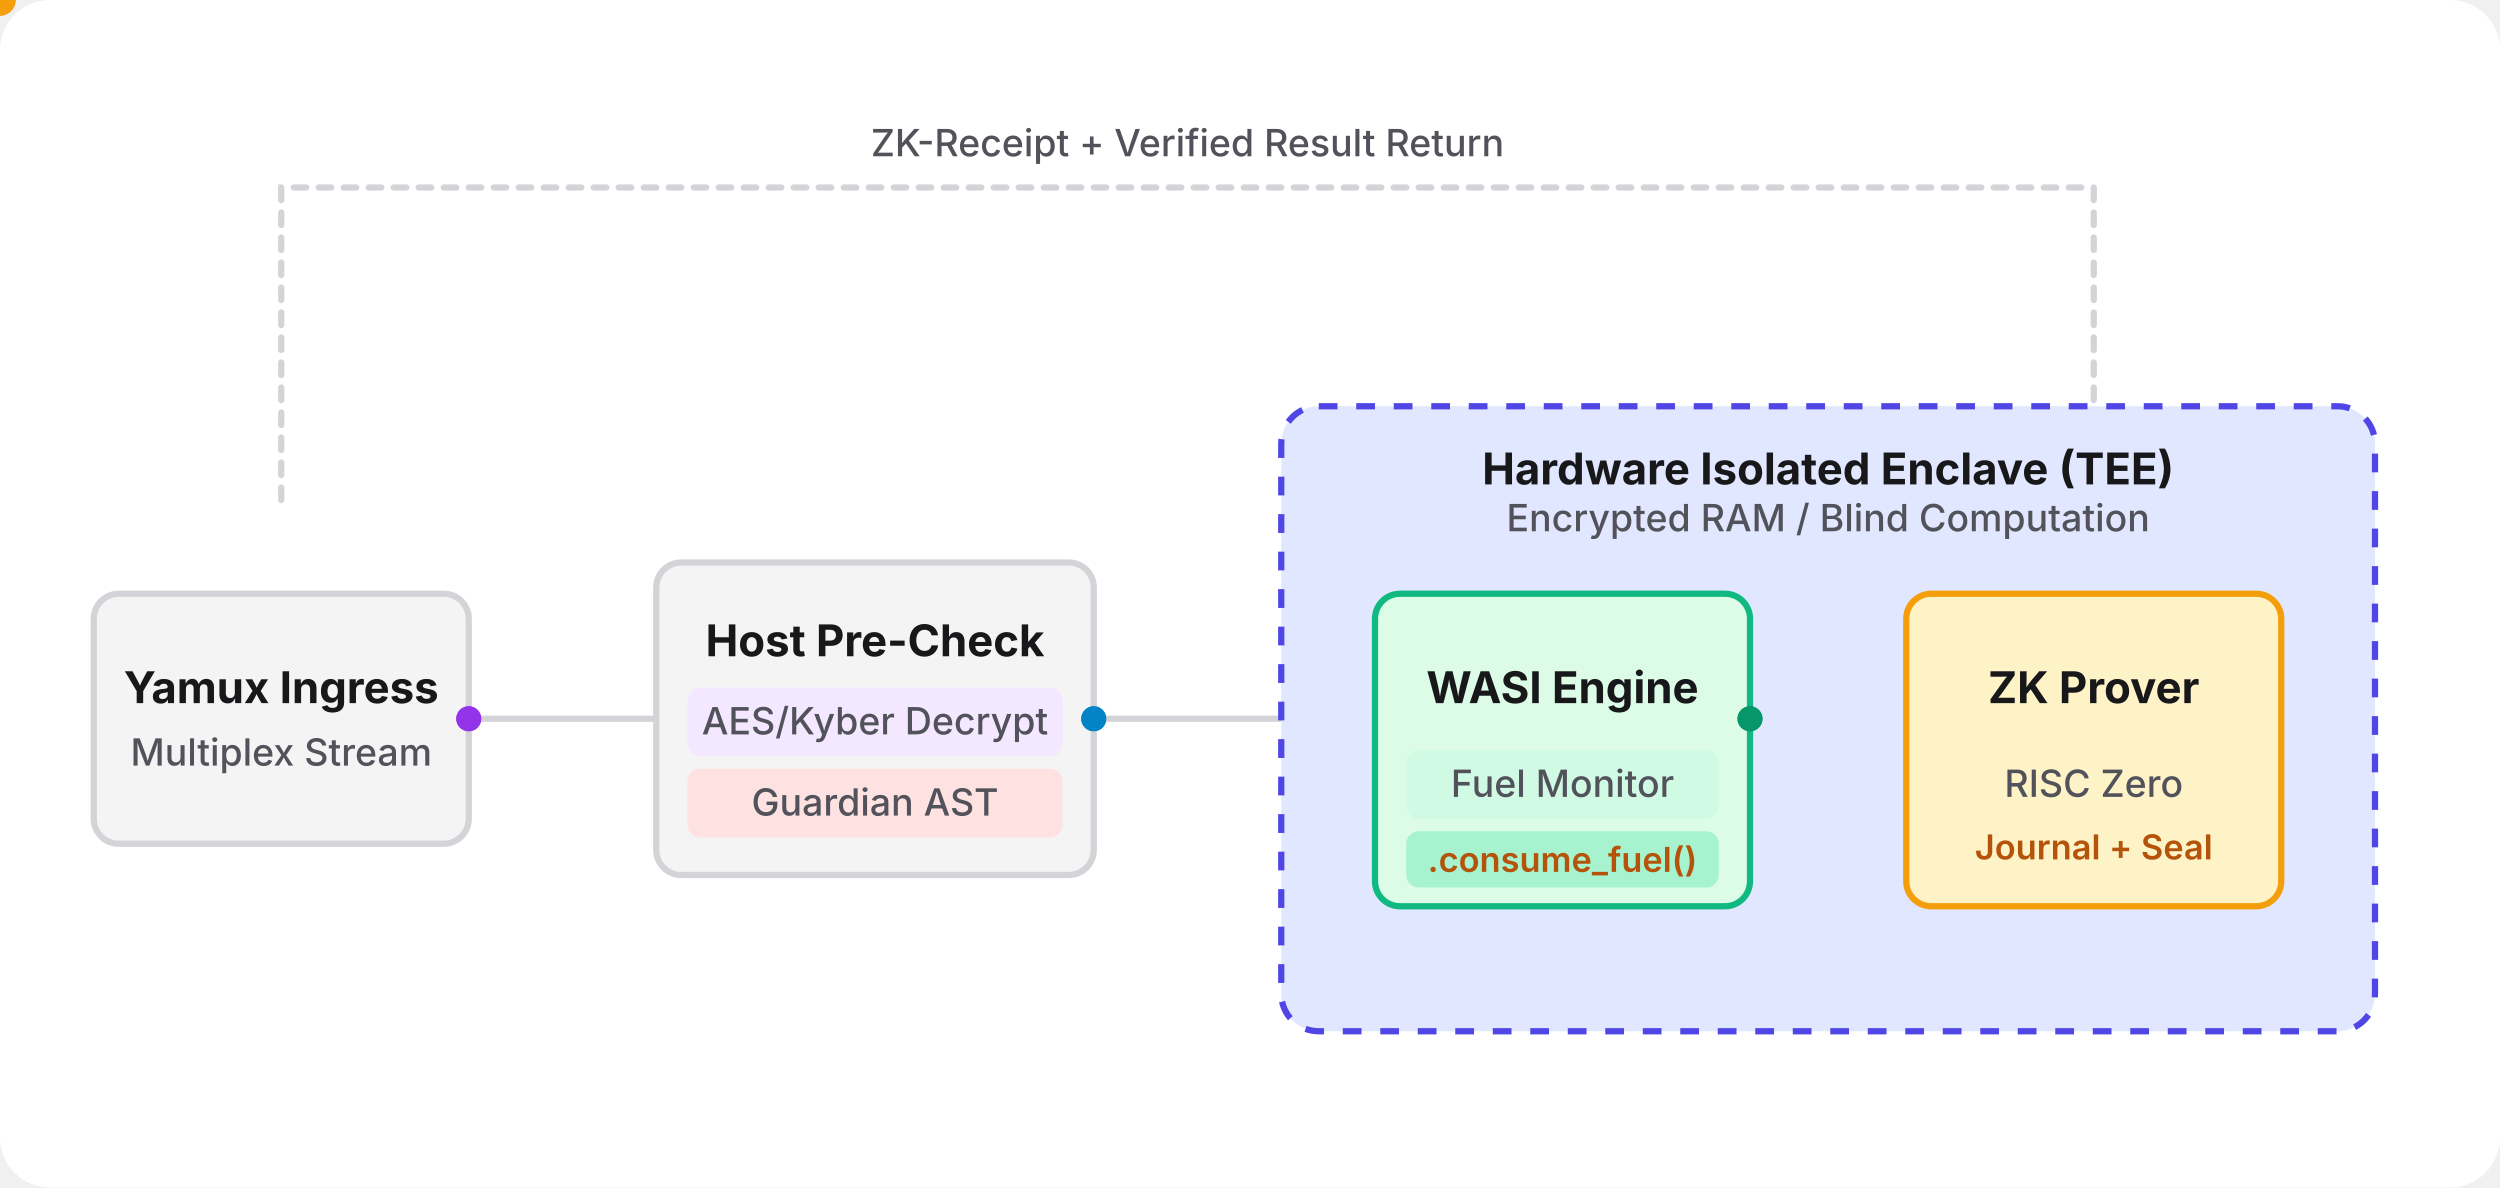
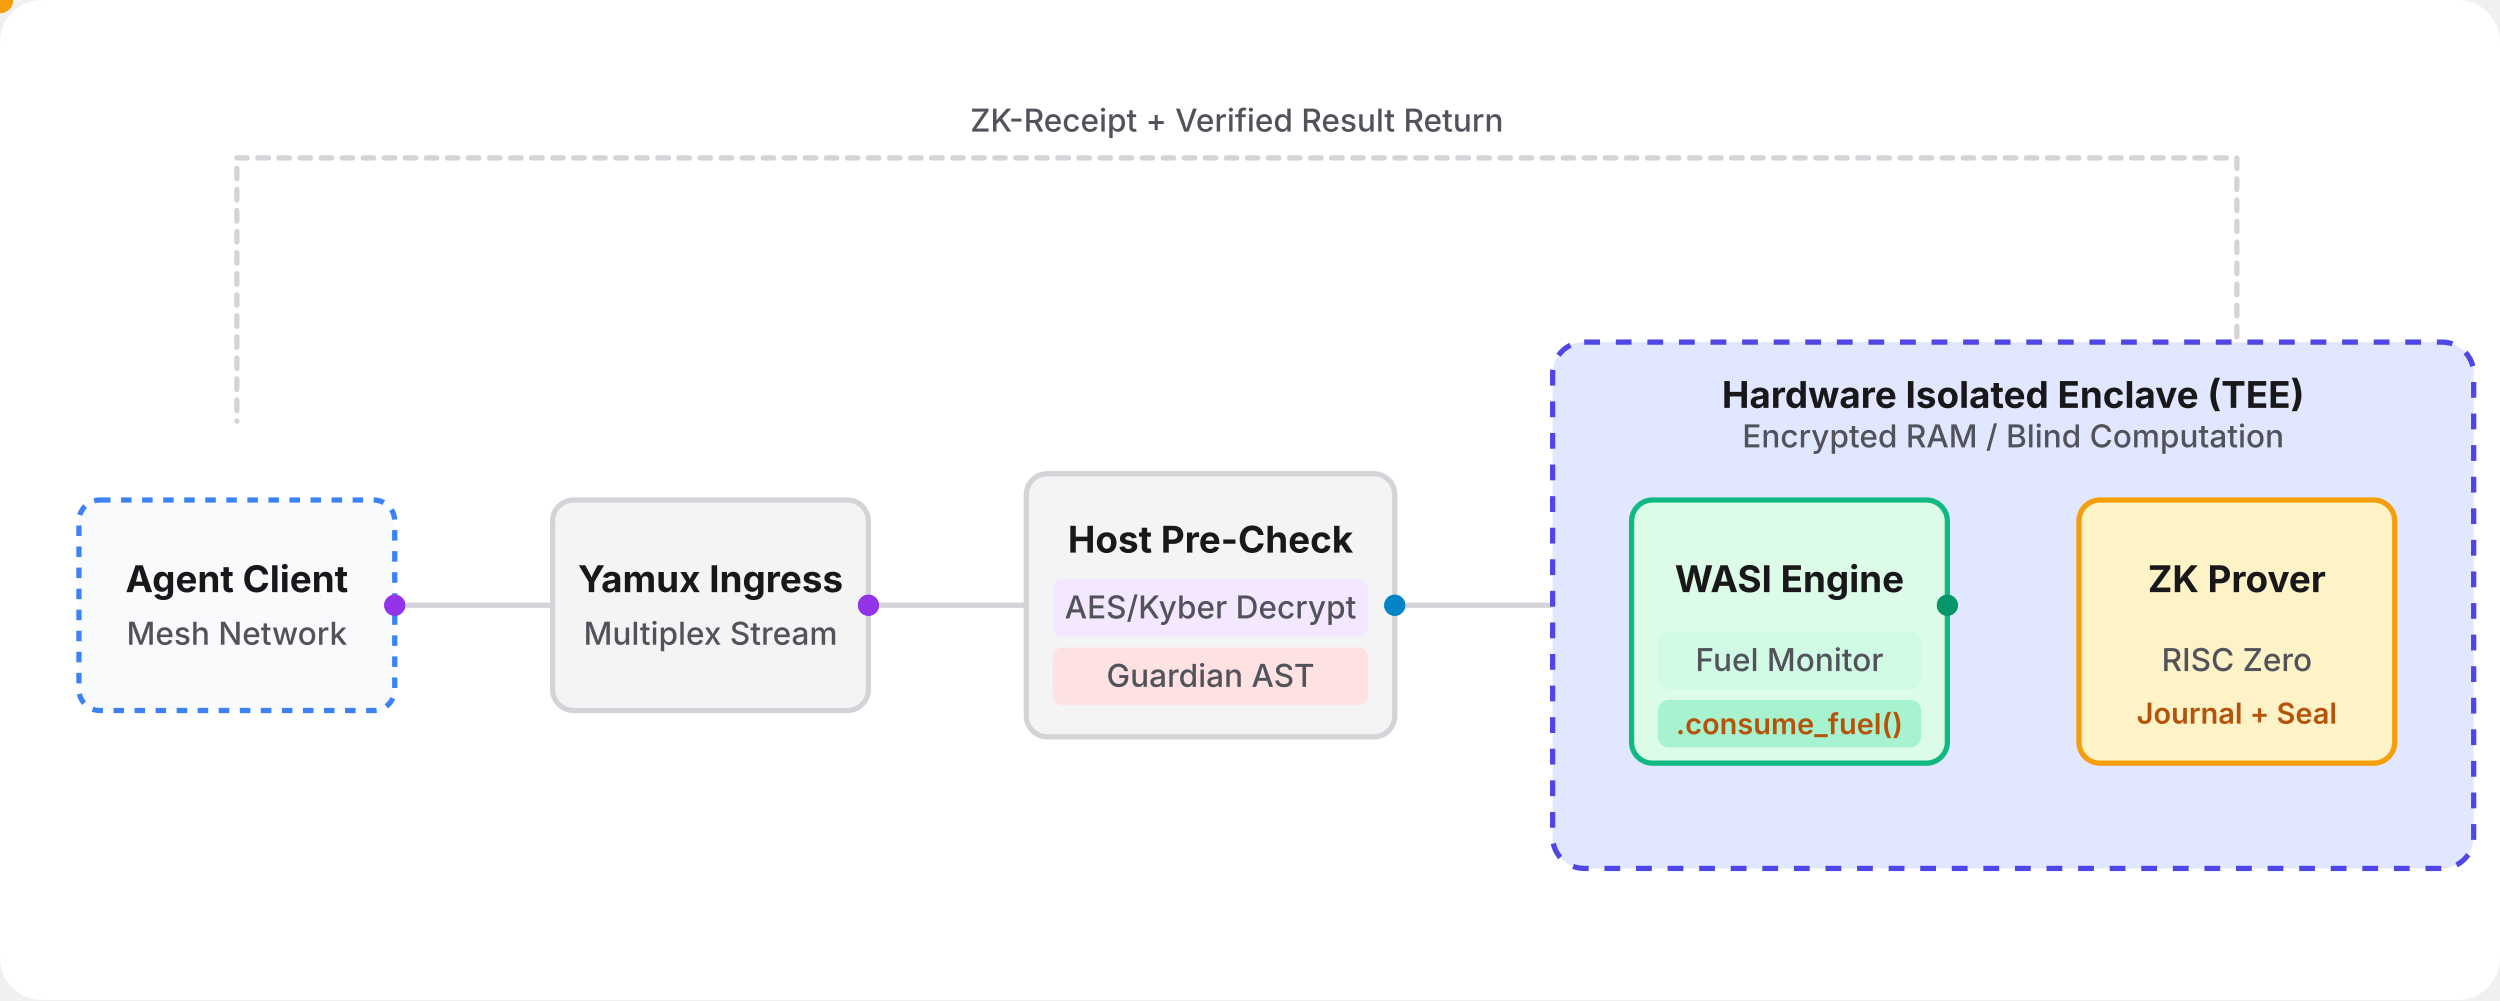
- <svg xmlns="http://www.w3.org/2000/svg" width="800" height="380" viewBox="0 0 800 380">
-   <rect width="800" height="380" fill="#ffffff" rx="16" />
+ <svg xmlns="http://www.w3.org/2000/svg" width="950" height="380" viewBox="0 0 950 380">
+   <rect width="950" height="380" fill="#ffffff" rx="16" />
  <style>
        .text-main-l {
            font-family: 'Inter', system-ui, sans-serif;
            fill: #18181b;
            font-weight: 700;
            font-size: 14px;
        }

        .text-sub-l {
            font-family: 'Inter', system-ui, sans-serif;
            fill: #52525b;
            font-weight: 500;
            font-size: 12px;
        }

        .text-badge-l {
            font-family: 'Inter', system-ui, sans-serif;
            fill: #b45309;
            font-weight: 600;
            font-size: 11px;
        }

        .box-base-l {
            fill: #f4f4f5;
            stroke: #d4d4d8;
            stroke-width: 2;
            rx: 8;
        }

+         .box-agent-l {
+             fill: #f8fafc;
+             stroke: #3b82f6;
+             stroke-width: 2;
+             rx: 8;
+             stroke-dasharray: 4 4;
+         }
+ 
        .box-enclave-l {
            fill: #e0e7ff;
            stroke: #4f46e5;
            stroke-width: 2;
            stroke-dasharray: 6 6;
            rx: 12;
        }

        .box-highlight-l {
            fill: #dcfce7;
            stroke: #10b981;
            stroke-width: 2;
            rx: 8;
        }

        .box-zk-l {
            fill: #fef3c7;
            stroke: #f59e0b;
            stroke-width: 2;
            rx: 8;
        }

        .conn-line-l {
            stroke: #d4d4d8;
            stroke-width: 2;
            fill: none;
            stroke-linecap: round;
        }

        .conn-line-rx-l {
            stroke: #d4d4d8;
            stroke-width: 2;
            fill: none;
            stroke-linecap: round;
            stroke-dasharray: 4 4;
        }

        /* Animations */
+         @keyframes flowOriginL {
+             0% {
+                 transform: translateX(0px);
+                 opacity: 0;
+             }
+ 
+             15% {
+                 opacity: 1;
+             }
+ 
+             85% {
+                 opacity: 1;
+             }
+ 
+             100% {
+                 transform: translateX(60px);
+                 opacity: 0;
+             }
+         }
+ 
        @keyframes flowRightL {
            0% {
                transform: translateX(0px);
                opacity: 0;
            }

+             15% {
+                 opacity: 1;
+             }
+ 
+             85% {
+                 opacity: 1;
+             }
+ 
+             100% {
+                 transform: translateX(60px);
+                 opacity: 0;
+             }
+         }
+ 
+         @keyframes flowEnclaveL {
+             0% {
+                 transform: translateX(0px);
+                 opacity: 0;
+             }
+ 
            10% {
                opacity: 1;
            }

            90% {
                opacity: 1;
            }

            100% {
-                 transform: translateX(60px);
-                 opacity: 0;
-             }
-         }
- 
-         @keyframes flowEnclaveL {
-             0% {
-                 transform: translateX(0px);
-                 opacity: 0;
-             }
- 
-             5% {
-                 opacity: 1;
-             }
- 
-             95% {
-                 opacity: 1;
-             }
- 
-             100% {
                transform: translateX(90px);
                opacity: 0;
            }
        }

        @keyframes flowZkL {
            0% {
                transform: translateX(0px);
                opacity: 0;
            }

            10% {
                opacity: 1;
            }

            90% {
                opacity: 1;
            }

            100% {
                transform: translateX(50px);
                opacity: 0;
            }
        }

        @keyframes flowReturnL {
            0% {
-                 transform: translate(670px, 160px);
+                 transform: translate(850px, 160px);
                opacity: 0;
            }

            2% {
                opacity: 1;
            }

-             10% {
-                 transform: translate(670px, 60px);
-             }
- 
-             90% {
+             12% {
+                 transform: translate(850px, 60px);
+             }
+ 
+             88% {
                transform: translate(90px, 60px);
            }

            98% {
                opacity: 1;
            }

            100% {
                transform: translate(90px, 160px);
                opacity: 0;
            }
        }

        @keyframes pulseBorderL {
            0% {
                stroke-opacity: 1;
            }

            50% {
                stroke-opacity: 0.4;
            }

            100% {
                stroke-opacity: 1;
            }
        }

+         .anim-o-1-l {
+             animation: flowOriginL 1.5s linear infinite;
+         }
+ 
+         .anim-o-2-l {
+             animation: flowOriginL 1.5s linear infinite 0.75s;
+         }
+ 
        .anim-r-1-l {
            animation: flowRightL 1.5s linear infinite;
        }

        .anim-r-2-l {
            animation: flowRightL 1.5s linear infinite 0.75s;
        }

        .anim-e-1-l {
            animation: flowEnclaveL 2s linear infinite;
        }

        .anim-e-2-l {
            animation: flowEnclaveL 2s linear infinite 1s;
        }

        .anim-z-1-l {
            animation: flowZkL 1.5s linear infinite;
        }

        .anim-z-2-l {
            animation: flowZkL 1.5s linear infinite 0.75s;
        }

        .anim-rx-1-l {
            animation: flowReturnL 4s linear infinite;
        }

        .anim-rx-2-l {
            animation: flowReturnL 4s linear infinite 2s;
        }

        .pulse-enclave-l {
            animation: pulseBorderL 3s ease-in-out infinite;
        }
    </style>
  <path d="M 150 230 L 210 230" class="conn-line-l" />
-   <path d="M 350 230 L 440 230" class="conn-line-l" />
-   <path d="M 560 230 L 610 230" class="conn-line-l" />
-   <path d="M 670 160 L 670 60 L 90 60 L 90 160" class="conn-line-rx-l" />
-   <text x="380" y="50" class="text-sub-l" fill="#d97706" text-anchor="middle">ZK-Receipt + Verified Result
+   <path d="M 330 230 L 390 230" class="conn-line-l" />
+   <path d="M 530 230 L 620 230" class="conn-line-l" />
+   <path d="M 740 230 L 790 230" class="conn-line-l" />
+   <path d="M 850 160 L 850 60 L 90 60 L 90 160" class="conn-line-rx-l" />
+   <text x="470" y="50" class="text-sub-l" fill="#d97706" text-anchor="middle">ZK-Receipt + Verified Result
        Return</text>
  <circle cx="0" cy="0" r="5" fill="#f59e0b" class="anim-rx-1-l" />
  <circle cx="0" cy="0" r="5" fill="#f59e0b" class="anim-rx-2-l" />
-   <rect x="30" y="190" width="120" height="80" class="box-base-l" />
-   <text x="90" y="225" class="text-main-l" text-anchor="middle">Yamux Ingress</text>
-   <text x="90" y="245" class="text-sub-l" text-anchor="middle">Multiplex Stream</text>
+   <rect x="30" y="190" width="120" height="80" class="box-agent-l" />
+   <text x="90" y="225" class="text-main-l" text-anchor="middle">Agent Client</text>
+   <text x="90" y="245" class="text-sub-l" fill="#2563eb" text-anchor="middle">Mesh Network</text>
  <g transform="translate(150, 230)">
+     <circle cx="0" cy="0" r="4" fill="#9333ea" class="anim-o-1-l" />
+     <circle cx="0" cy="0" r="4" fill="#9333ea" class="anim-o-2-l" />
+   </g>
+   <rect x="210" y="190" width="120" height="80" class="box-base-l" />
+   <text x="270" y="225" class="text-main-l" text-anchor="middle">Yamux Ingress</text>
+   <text x="270" y="245" class="text-sub-l" text-anchor="middle">Multiplex Stream</text>
+   <g transform="translate(330, 230)">
    <circle cx="0" cy="0" r="4" fill="#9333ea" class="anim-r-1-l" />
    <circle cx="0" cy="0" r="4" fill="#9333ea" class="anim-r-2-l" />
  </g>
-   <rect x="210" y="180" width="140" height="100" class="box-base-l" />
-   <text x="280" y="210" class="text-main-l" text-anchor="middle">Host Pre-Check</text>
-   <rect x="220" y="220" width="120" height="22" fill="#f3e8ff" rx="4" />
-   <text x="280" y="235" class="text-sub-l" fill="#7e22ce" text-anchor="middle">AES/Kyber Decrypt</text>
-   <rect x="220" y="246" width="120" height="22" fill="#fee2e2" rx="4" />
-   <text x="280" y="261" class="text-sub-l" fill="#b91c1c" text-anchor="middle">Guardian AST</text>
-   <g transform="translate(350, 230)">
+   <rect x="390" y="180" width="140" height="100" class="box-base-l" />
+   <text x="460" y="210" class="text-main-l" text-anchor="middle">Host Pre-Check</text>
+   <rect x="400" y="220" width="120" height="22" fill="#f3e8ff" rx="4" />
+   <text x="460" y="235" class="text-sub-l" fill="#7e22ce" text-anchor="middle">AES/Kyber Decrypt</text>
+   <rect x="400" y="246" width="120" height="22" fill="#fee2e2" rx="4" />
+   <text x="460" y="261" class="text-sub-l" fill="#b91c1c" text-anchor="middle">Guardian AST</text>
+   <g transform="translate(530, 230)">
    <circle cx="0" cy="0" r="4" fill="#0284c7" class="anim-e-1-l" />
    <circle cx="0" cy="0" r="4" fill="#0284c7" class="anim-e-2-l" />
  </g>
-   <rect x="410" y="130" width="350" height="200" class="box-enclave-l pulse-enclave-l" />
-   <text x="585" y="155" class="text-main-l" fill="#4338ca" text-anchor="middle">Hardware Isolated Enclave (TEE)</text>
-   <text x="585" y="170" class="text-sub-l" fill="#4f46e5" text-anchor="middle">Encrypted RAM / Blind
+   <rect x="590" y="130" width="350" height="200" class="box-enclave-l pulse-enclave-l" />
+   <text x="765" y="155" class="text-main-l" fill="#4338ca" text-anchor="middle">Hardware Isolated Enclave (TEE)</text>
+   <text x="765" y="170" class="text-sub-l" fill="#4f46e5" text-anchor="middle">Encrypted RAM / Blind
        Computation</text>
-   <rect x="440" y="190" width="120" height="100" class="box-highlight-l" />
-   <text x="500" y="225" class="text-main-l" text-anchor="middle">WASI Engine</text>
-   <rect x="450" y="240" width="100" height="22" fill="#d1fae5" rx="4" />
-   <text x="500" y="255" class="text-sub-l" fill="#047857" text-anchor="middle">Fuel Monitor</text>
-   <rect x="450" y="266" width="100" height="18" fill="#a7f3d0" rx="4" />
-   <text x="500" y="279" class="text-badge-l" fill="#0f766e" text-anchor="middle">.consume_fuel()</text>
-   <g transform="translate(560, 230)">
+   <rect x="620" y="190" width="120" height="100" class="box-highlight-l" />
+   <text x="680" y="225" class="text-main-l" text-anchor="middle">WASI Engine</text>
+   <rect x="630" y="240" width="100" height="22" fill="#d1fae5" rx="4" />
+   <text x="680" y="255" class="text-sub-l" fill="#047857" text-anchor="middle">Fuel Monitor</text>
+   <rect x="630" y="266" width="100" height="18" fill="#a7f3d0" rx="4" />
+   <text x="680" y="279" class="text-badge-l" fill="#0f766e" text-anchor="middle">.consume_fuel()</text>
+   <g transform="translate(740, 230)">
    <circle cx="0" cy="0" r="4" fill="#059669" class="anim-z-1-l" />
    <circle cx="0" cy="0" r="4" fill="#059669" class="anim-z-2-l" />
  </g>
-   <rect x="610" y="190" width="120" height="100" class="box-zk-l" />
-   <text x="670" y="225" class="text-main-l" text-anchor="middle" fill="#b45309">ZK Prover</text>
-   <rect x="620" y="240" width="100" height="22" fill="#fef3c7" rx="4" />
-   <text x="670" y="255" class="text-sub-l" fill="#b45309" text-anchor="middle">RISC Zero</text>
-   <text x="670" y="275" class="text-badge-l" text-anchor="middle">Journal + Seal</text>
+   <rect x="790" y="190" width="120" height="100" class="box-zk-l" />
+   <text x="850" y="225" class="text-main-l" text-anchor="middle" fill="#b45309">ZK Prover</text>
+   <rect x="800" y="240" width="100" height="22" fill="#fef3c7" rx="4" />
+   <text x="850" y="255" class="text-sub-l" fill="#b45309" text-anchor="middle">RISC Zero</text>
+   <text x="850" y="275" class="text-badge-l" text-anchor="middle">Journal + Seal</text>
</svg>
